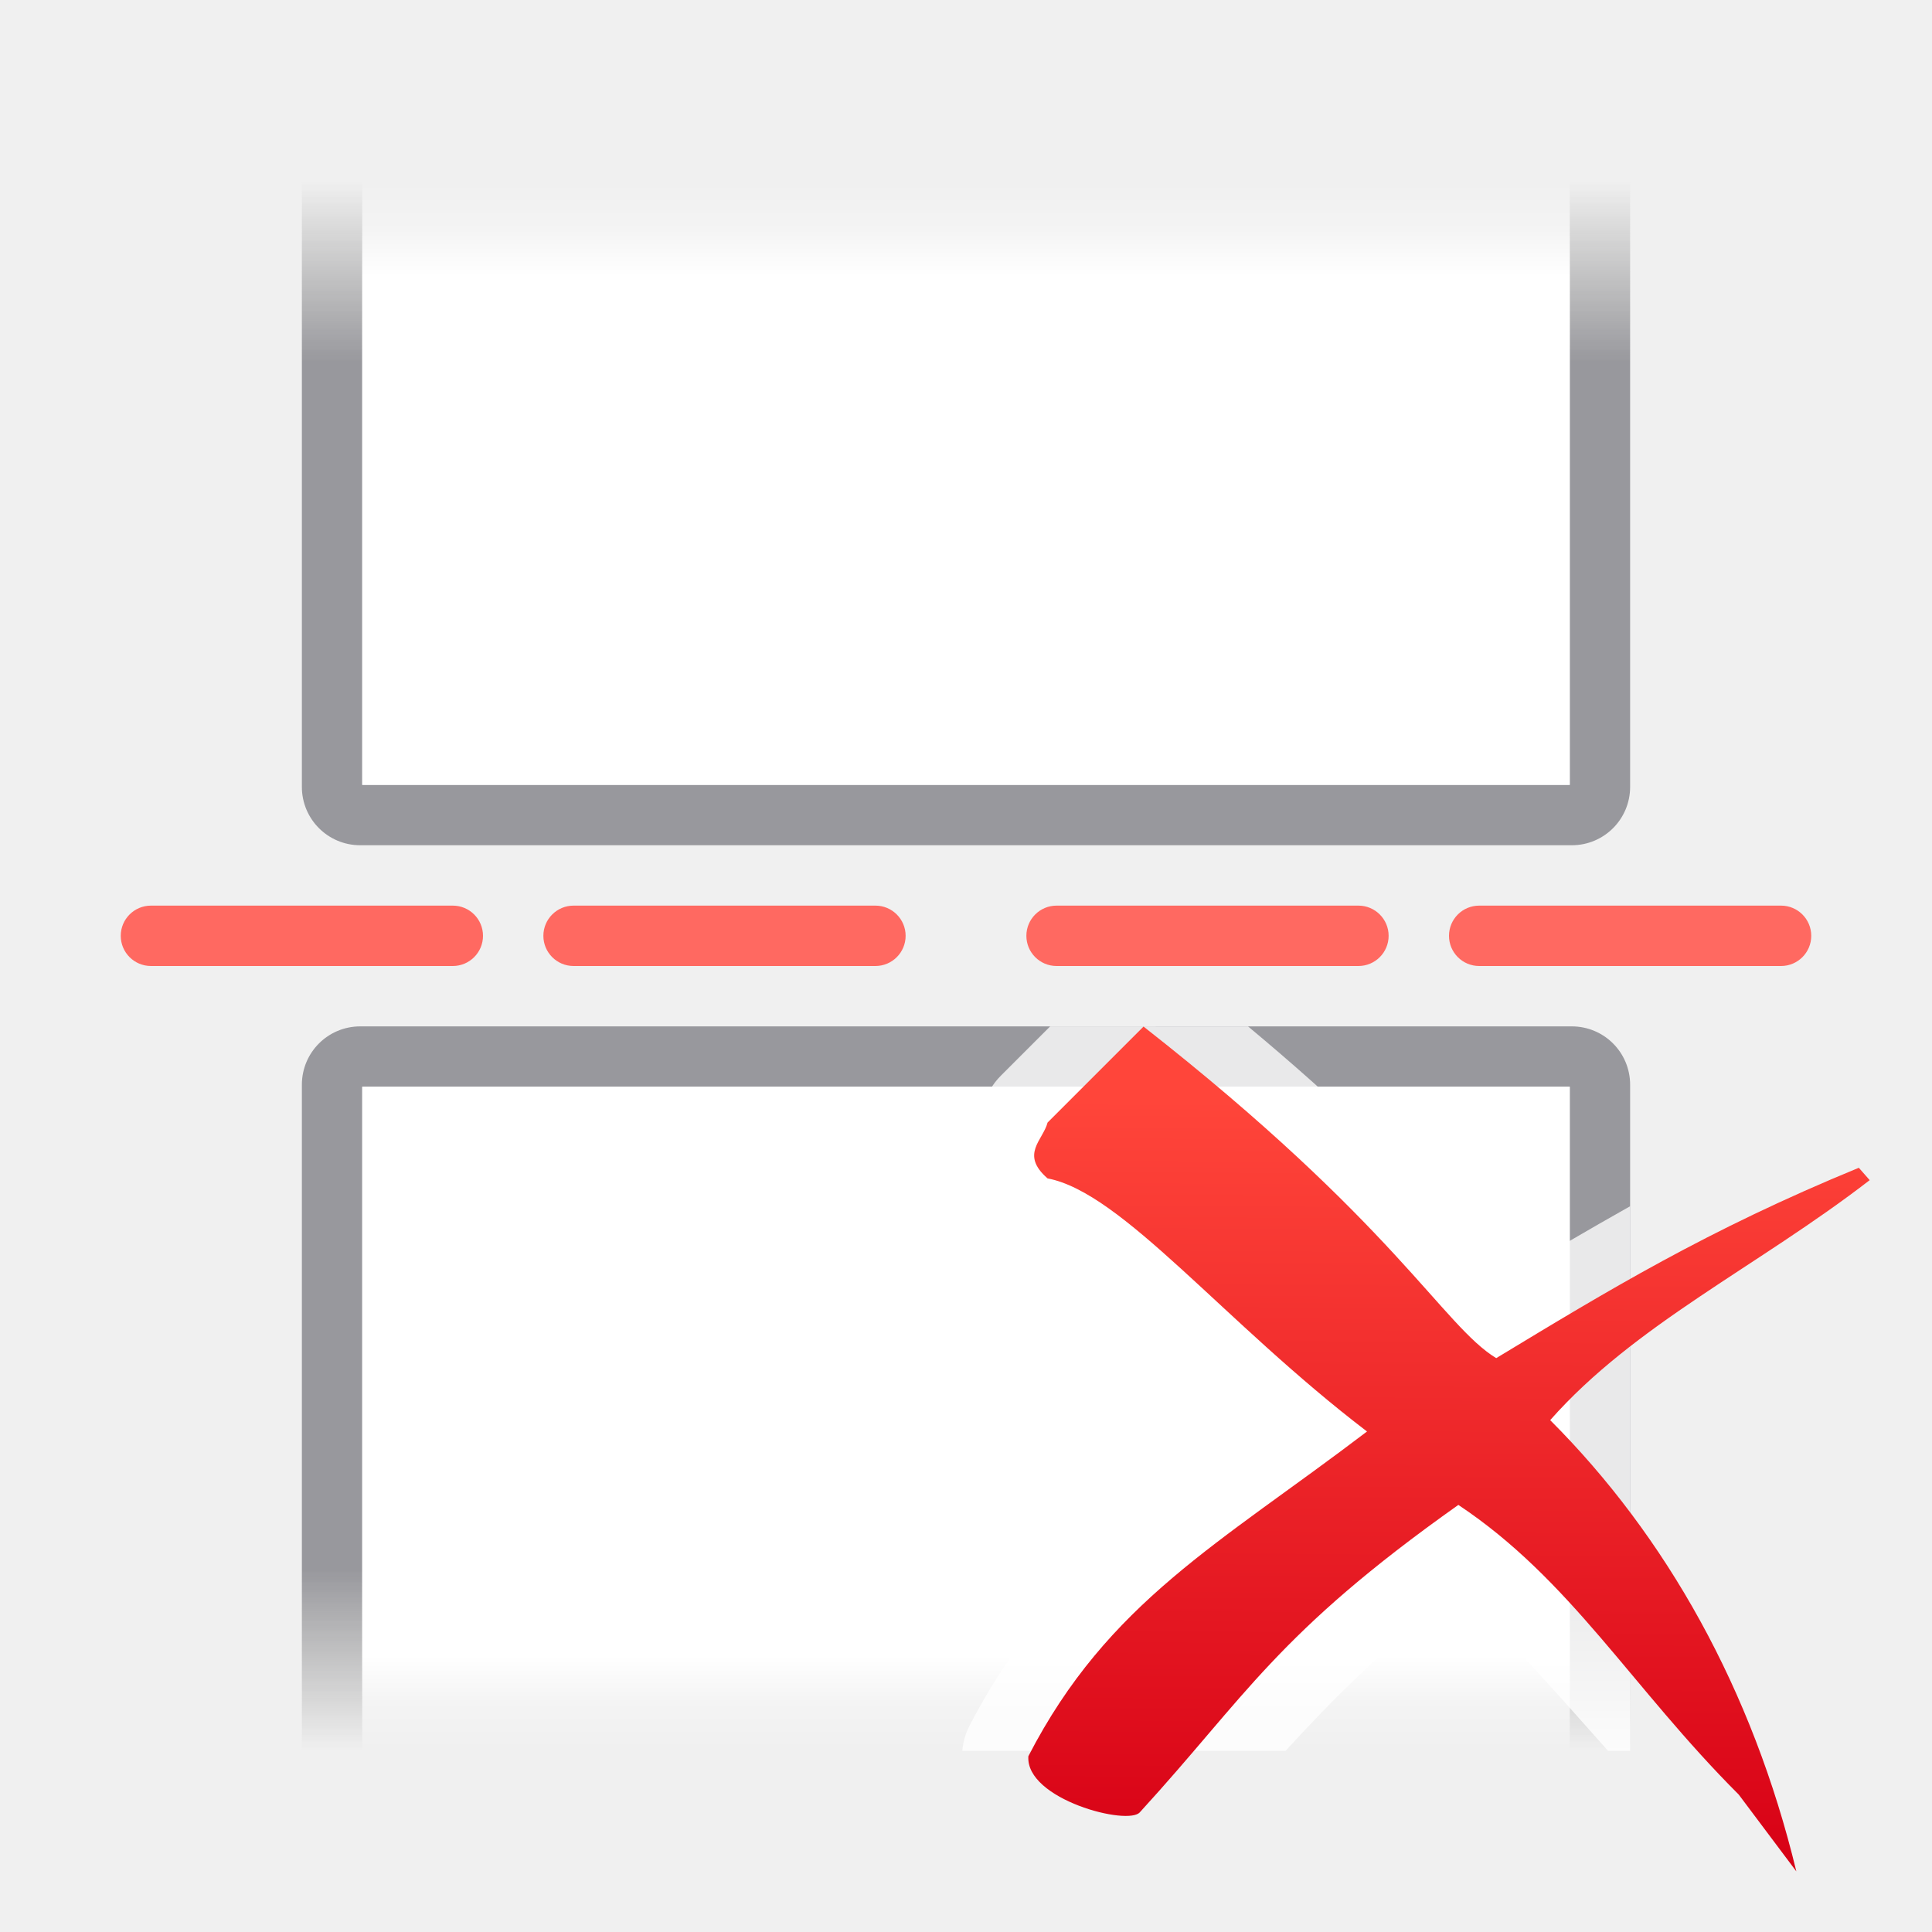
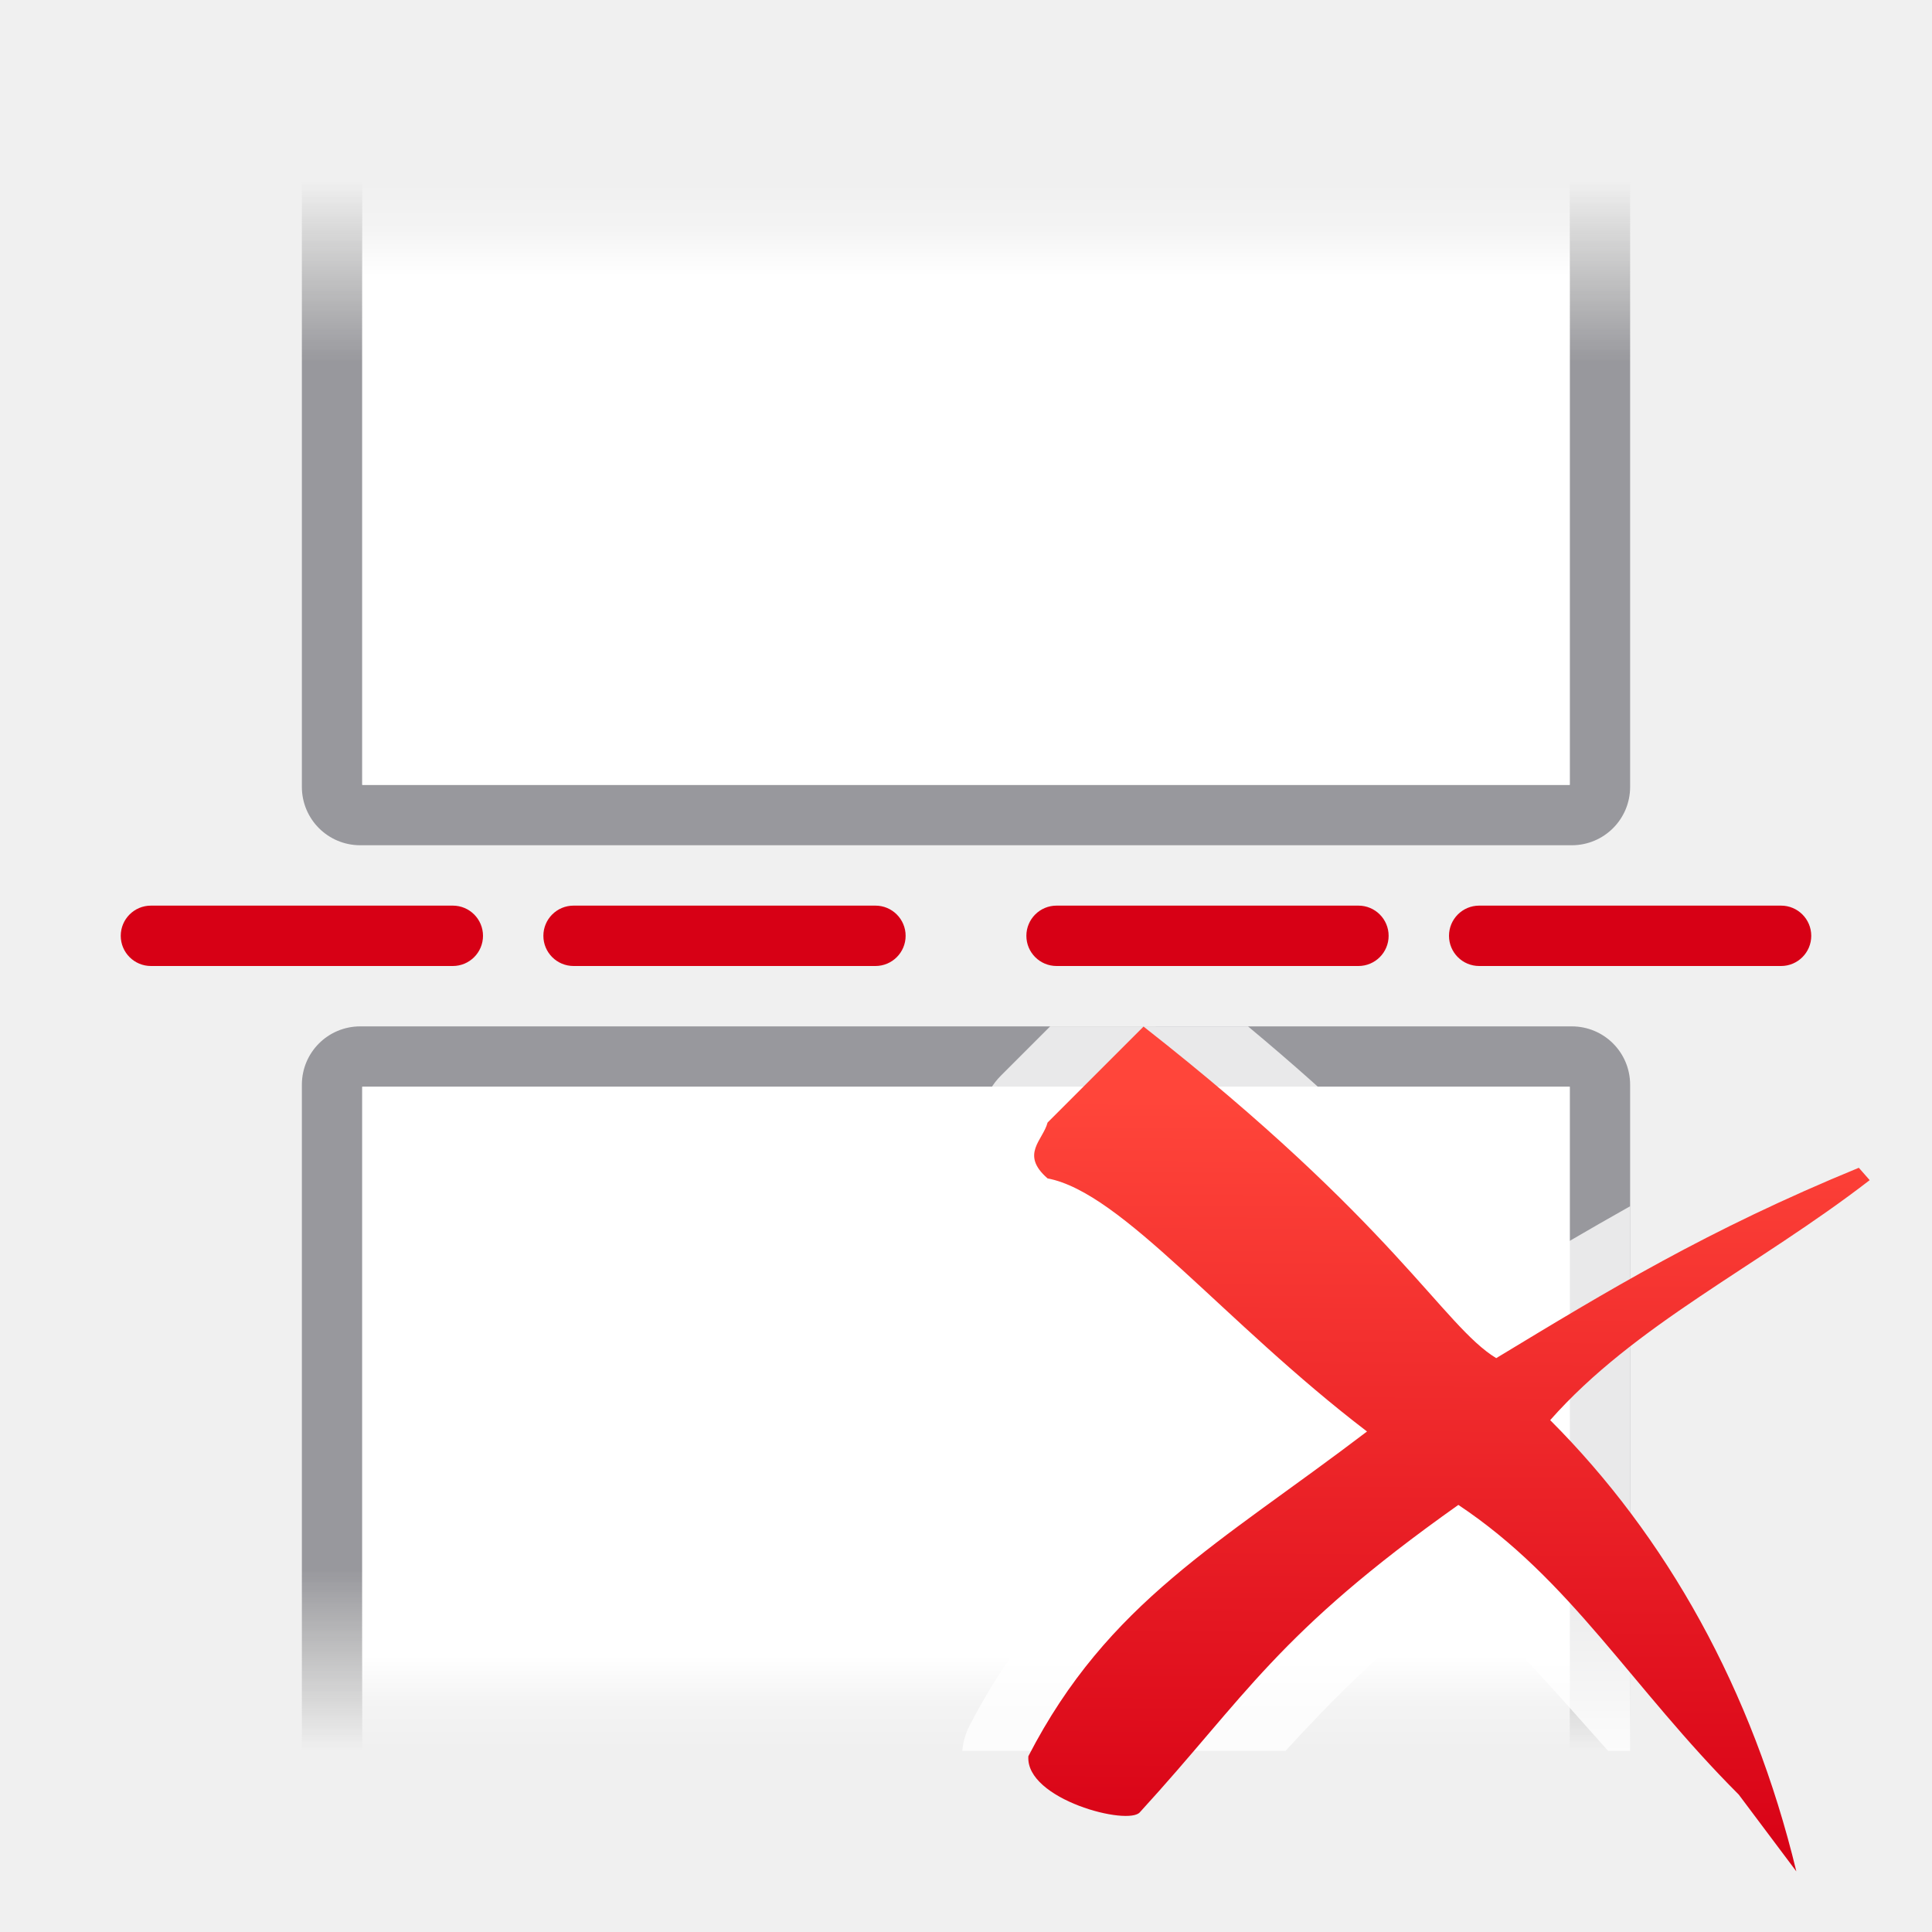
<svg xmlns="http://www.w3.org/2000/svg" viewBox="0 0 32 32">
  <linearGradient id="a" gradientUnits="userSpaceOnUse" x1="23.612" x2="23.693" y1="31.034" y2="18.238">
    <stop offset="0" stop-color="#d70015" />
    <stop offset="1" stop-color="#ff453a" />
  </linearGradient>
  <linearGradient id="b" gradientUnits="userSpaceOnUse" x1="15" x2="15" y1="15" y2="3">
    <stop offset="0" stop-color="#98989d" />
    <stop offset=".75" stop-color="#98989d" />
    <stop offset=".938" stop-color="#9b9b9b" stop-opacity=".255" />
    <stop offset="1" stop-color="#9b9b9b" stop-opacity="0" />
  </linearGradient>
  <linearGradient id="c" gradientUnits="userSpaceOnUse" x1="15" x2="15" y1="14" y2="3">
    <stop offset="0" stop-color="#fff" />
    <stop offset=".857" stop-color="#fff" />
    <stop offset=".929" stop-color="#fff" stop-opacity=".247" />
    <stop offset="1" stop-color="#fff" stop-opacity="0" />
  </linearGradient>
  <g transform="matrix(1 0 0 -1 -1 32)">
    <path d="m6.967 15c-.535 0-.967-.432-.967-.967v-11.033h1v11h20v-11h1v11.033c0 .535-.432.967-.967.967z" fill="url(#b)" />
    <path d="m7 14v-11h20v11z" fill="url(#c)" />
    <path d="m18.902 15.908a1.097 1.097 0 0 0 -.4.092h.877a1.097 1.097 0 0 0 -.477-.092zm-1.508 1.092-.818.818a1.097 1.097 0 0 0 -.287.504c.057-.221-.029-.103-.18.35-.075.226-.113.592-.004.92.109.328.314.57.525.754a1.097 1.097 0 0 0 .518.252c.109.021.836.466 1.684 1.236.559.508 1.34 1.176 2.074 1.812-1.904 1.379-3.624 2.568-4.848 4.938a1.097 1.097 0 0 0 -.119.416h5.354c.769-.84 1.557-1.646 2.828-2.617.855.718 1.623 1.62 2.514 2.617h.365v-9.021c-.694.391-1.362.782-2.025 1.182-.23-.229-.442-.446-1.074-1.131-.701-.758-1.723-1.775-3.229-3.029z" fill="#fff" fill-opacity=".784" transform="matrix(1 0 0 -1 1 32)" />
  </g>
  <g transform="translate(-1)">
    <path d="m6.967 14c-.535 0-.967-.432-.967-.967v-10.033h1v10h20v-10h1v10.033c0 .535-.432.967-.967.967z" fill="url(#b)" />
    <path d="m7 13v-10h20v10z" fill="url(#c)" />
  </g>
-   <g fill="#ff6961">
+   <g fill="#d70015">
    <rect height="1" ry=".5" width="6" x="2" y="15" />
    <rect height="1" ry=".5" width="6" x="9" y="15" />
    <rect height="1" ry=".5" width="6" x="17" y="15" />
    <rect height="1" ry=".5" width="6" x="24" y="15" />
  </g>
  <path d="m18.941 17.003-1.59 1.59c-.075.293-.46.525 0 .925 1.239.234 2.912 2.376 5.291 4.192-2.445 1.862-4.289 2.82-5.609 5.378-.052.717 1.668 1.163 1.85.925 1.759-1.922 2.26-2.954 5.272-5.087 1.865 1.241 2.866 3.019 4.644 4.798l.954 1.272c-.729-3.016-2.154-5.55-4.077-7.474 1.398-1.585 3.436-2.542 5.292-3.975l-.18-.205c-2.519 1.035-4.156 2.034-6.006 3.153-.887-.542-1.668-2.22-5.842-5.492z" fill="url(#a)" stroke-width=".636" transform="translate(-.000005)" />
</svg>
